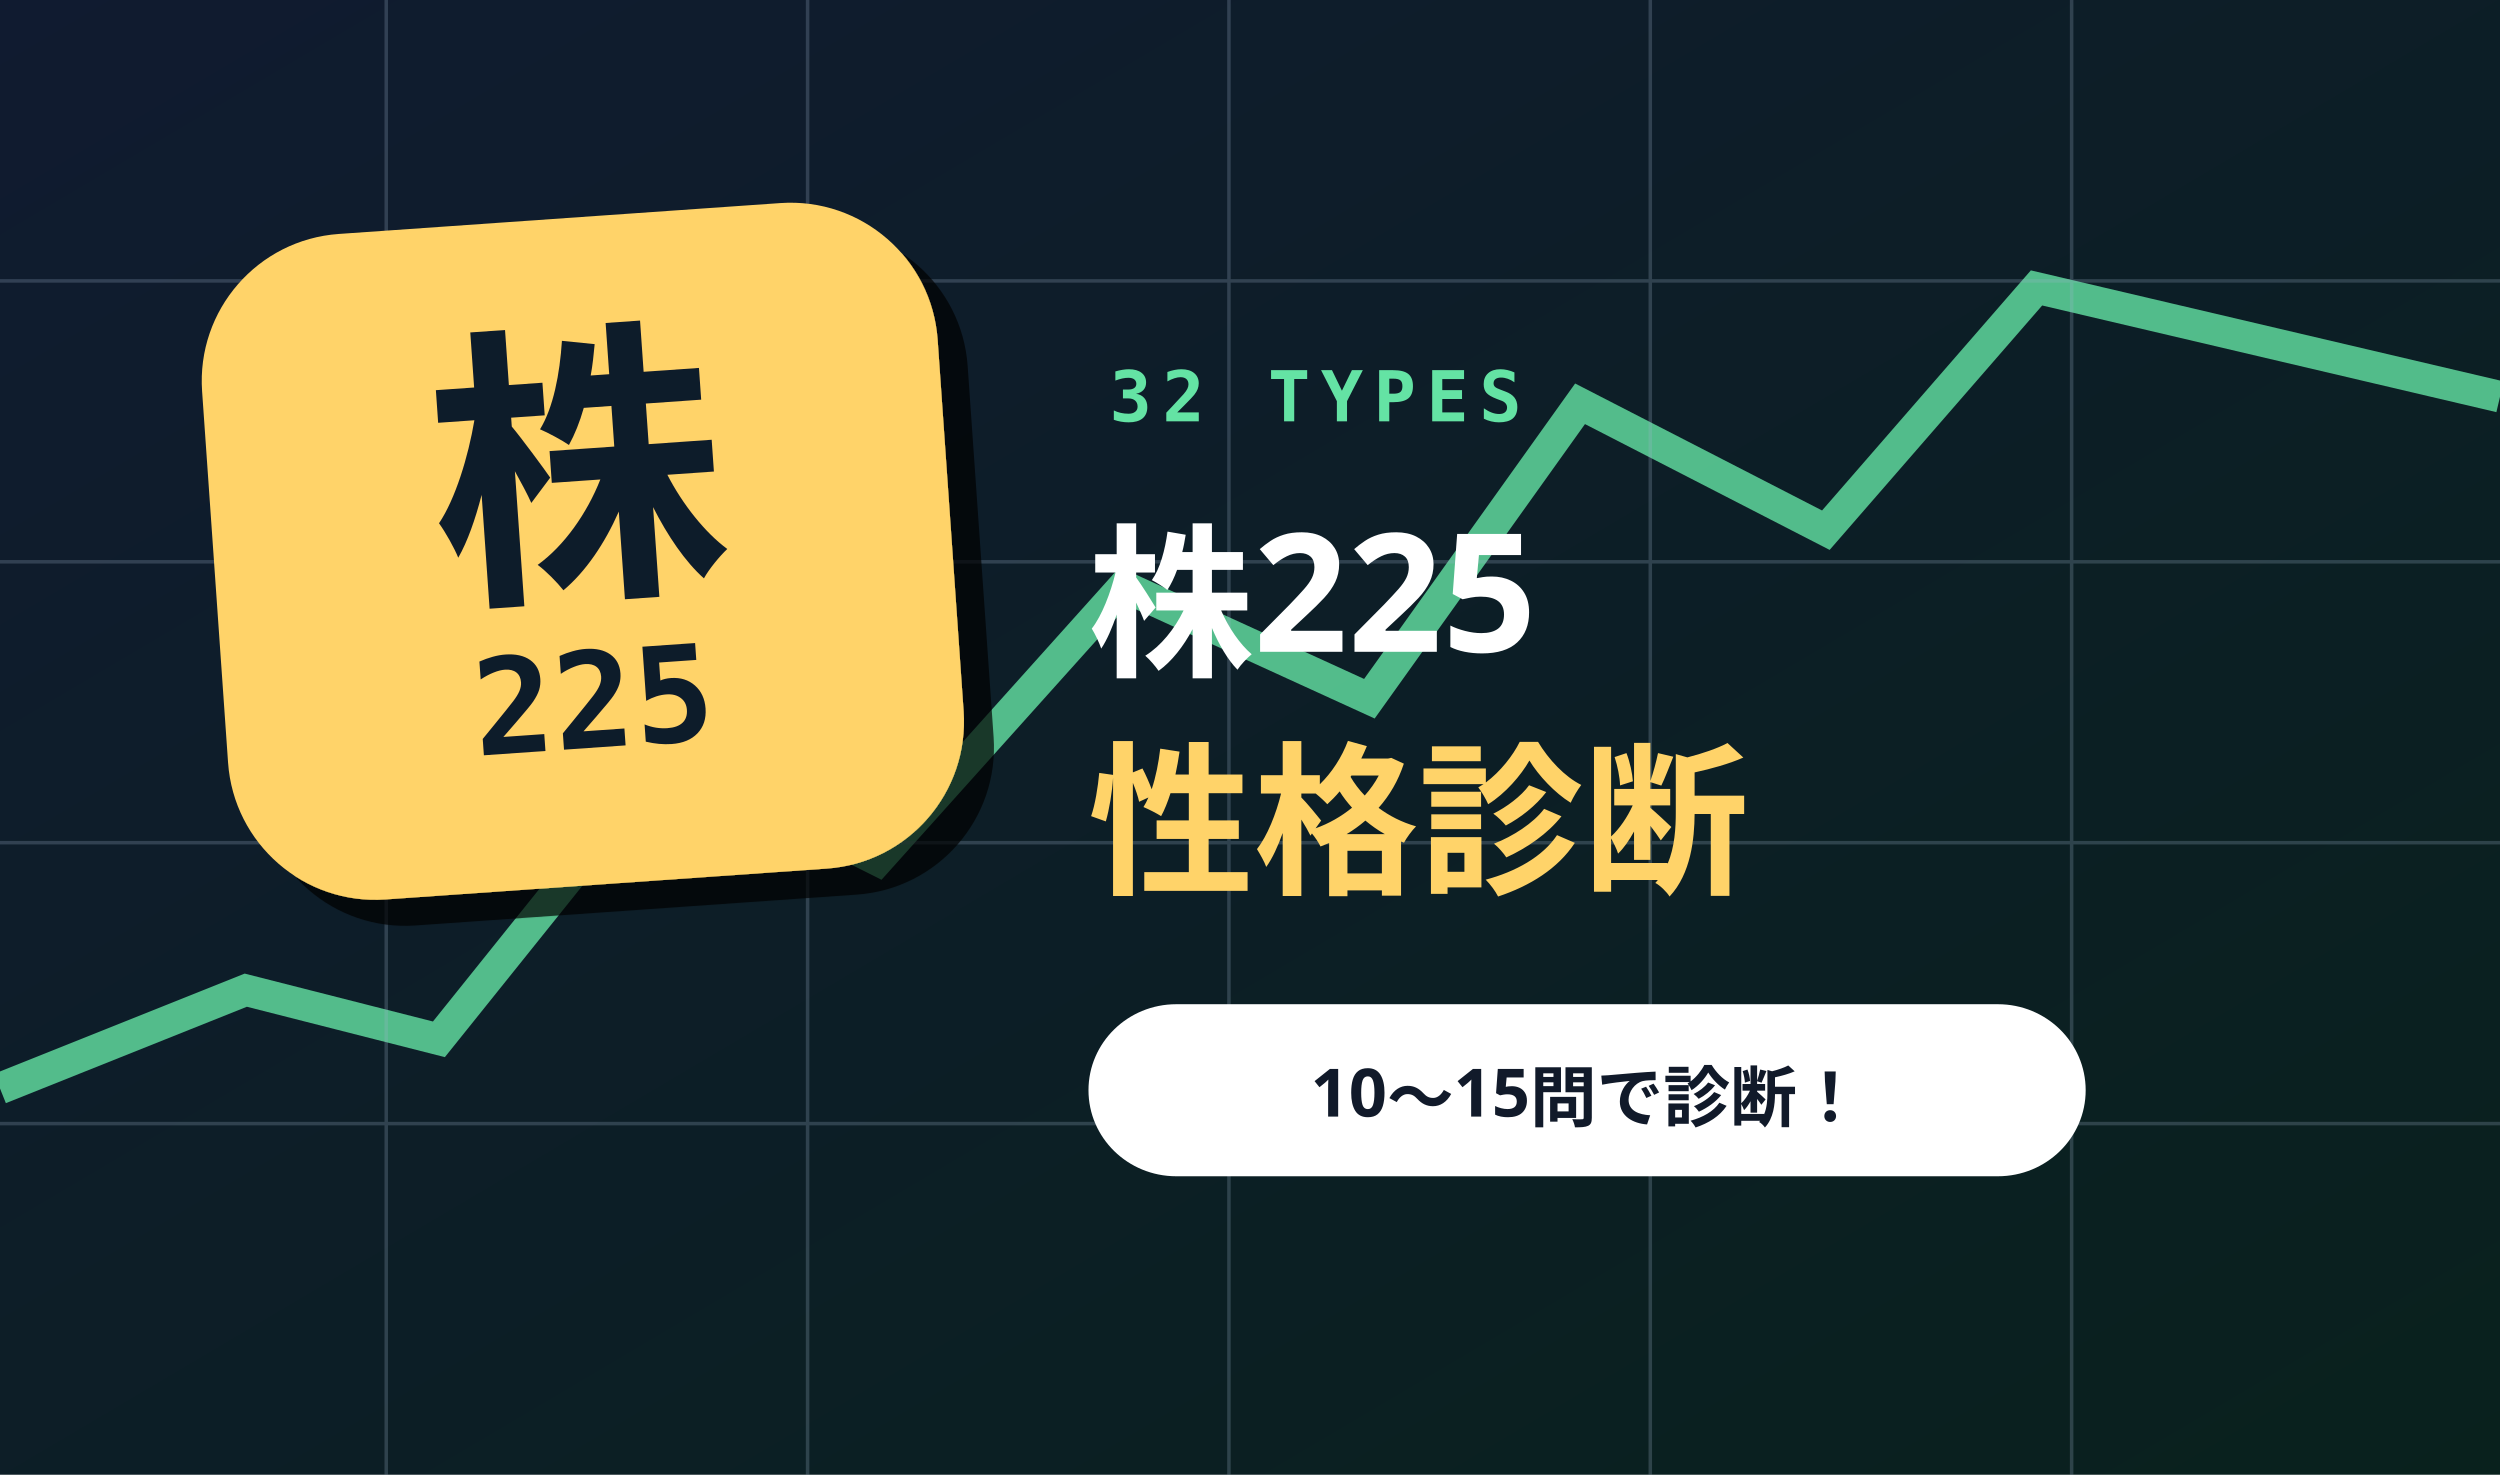
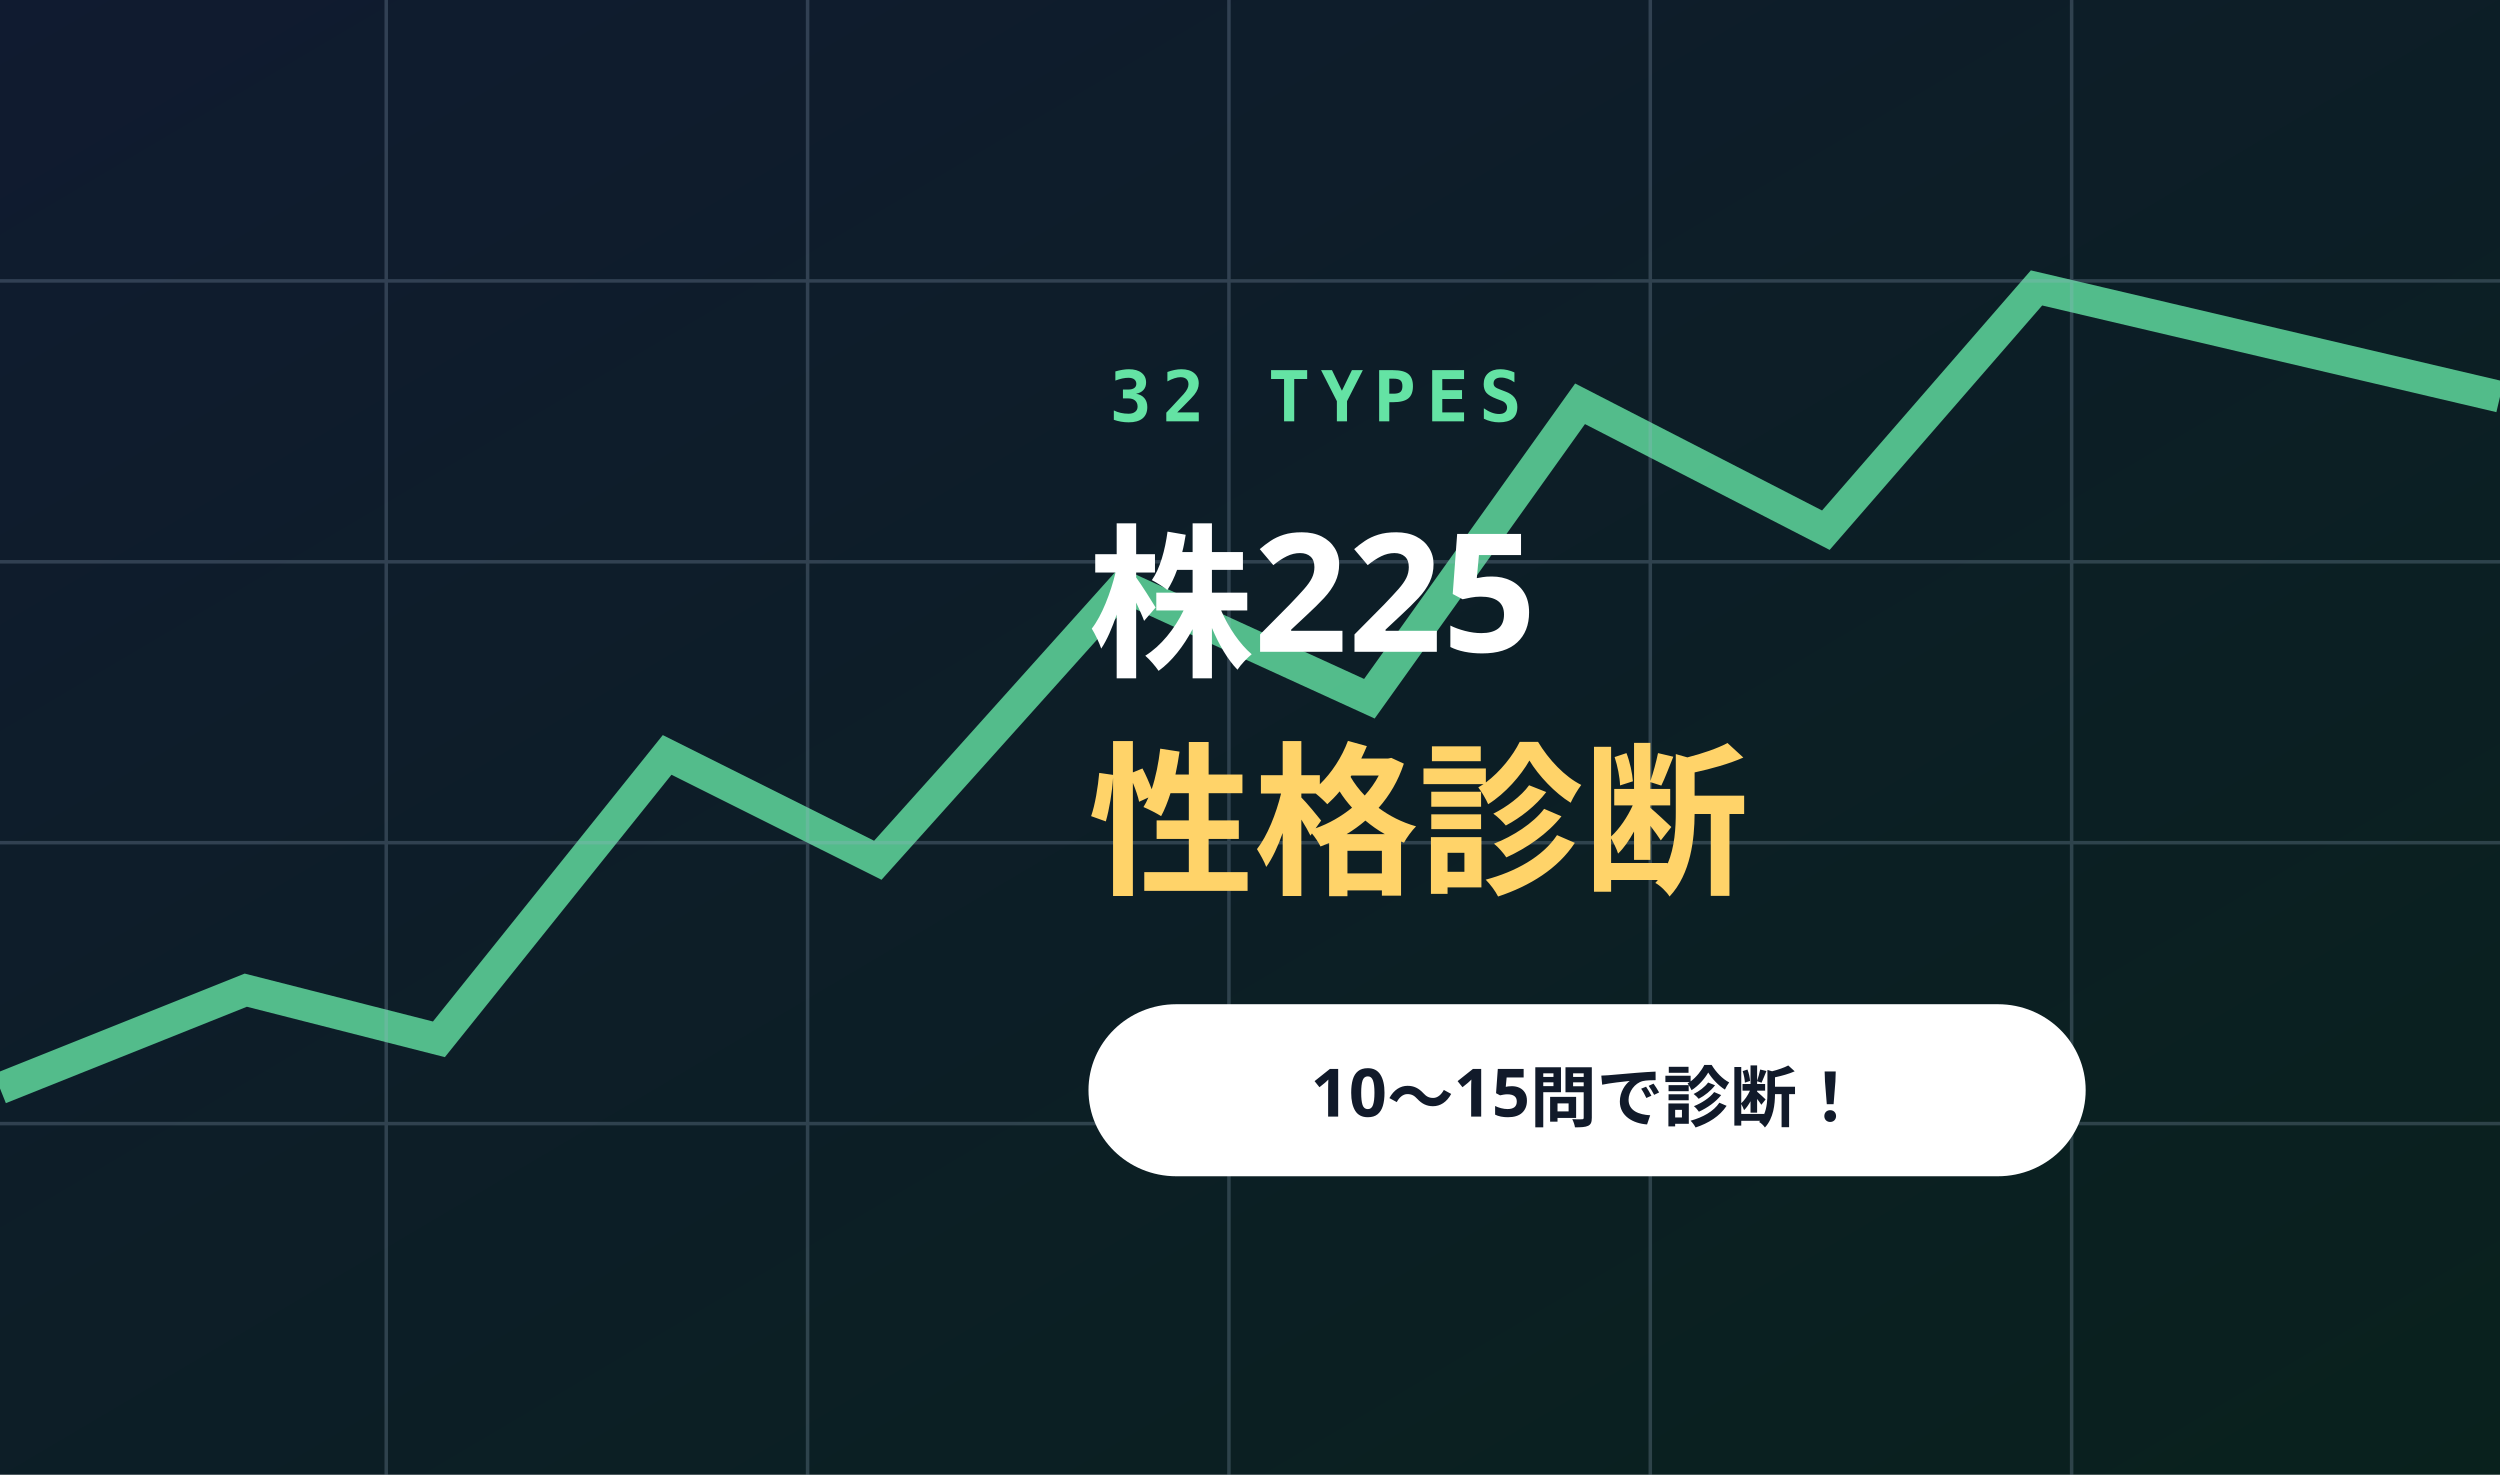
<svg xmlns="http://www.w3.org/2000/svg" viewBox="0 0 712 420" role="img" aria-labelledby="title desc">
  <defs>
    <linearGradient id="bg" x1="0" y1="0" x2="1" y2="1">
      <stop stop-color="#101b30" />
      <stop offset="1" stop-color="#09211d" />
    </linearGradient>
-     <filter id="shadow">
-       <feDropShadow dx="8" dy="8" stdDeviation="0" flood-color="#000" flood-opacity=".7" />
-     </filter>
  </defs>
  <rect width="712" height="420" fill="url(#bg)" />
  <path d="M0 310L70 282 125 296 190 215 250 245 320 167 390 199 450 115 520 151 580 82 712 113" fill="none" stroke="#64e3a4" stroke-width="9" opacity=".8" />
  <g opacity=".24" stroke="#9db3cc">
    <path d="M0 80H712M0 160H712M0 240H712M0 320H712" />
    <path d="M110 0V420M230 0V420M350 0V420M470 0V420M590 0V420" />
  </g>
-   <g transform="translate(61 62) rotate(-4 105 95)" filter="url(#shadow)">
-     <rect width="210" height="190" rx="42" fill="#ffd369" />
-     <text x="105" y="102" text-anchor="middle" font-family="sans-serif" font-size="84" font-weight="900" fill="#111a2a">株</text>
-     <text x="105" y="151" text-anchor="middle" font-family="monospace" font-size="38" font-weight="900" fill="#111a2a">225</text>
-   </g>
  <text x="316" y="120" fill="#64e3a4" font-family="monospace" font-size="20" font-weight="900" letter-spacing="3">32 TYPES</text>
  <text x="310" y="189" fill="#fff" font-family="sans-serif" font-size="47" font-weight="900">株225</text>
  <text x="310" y="251" fill="#ffd369" font-family="sans-serif" font-size="47" font-weight="900">性格診断</text>
  <rect x="310" y="286" width="284" height="49" rx="25" fill="#fff" />
  <text x="452" y="318" text-anchor="middle" fill="#111a2a" font-family="sans-serif" font-size="19" font-weight="900">10〜15問で診断！</text>
</svg>
